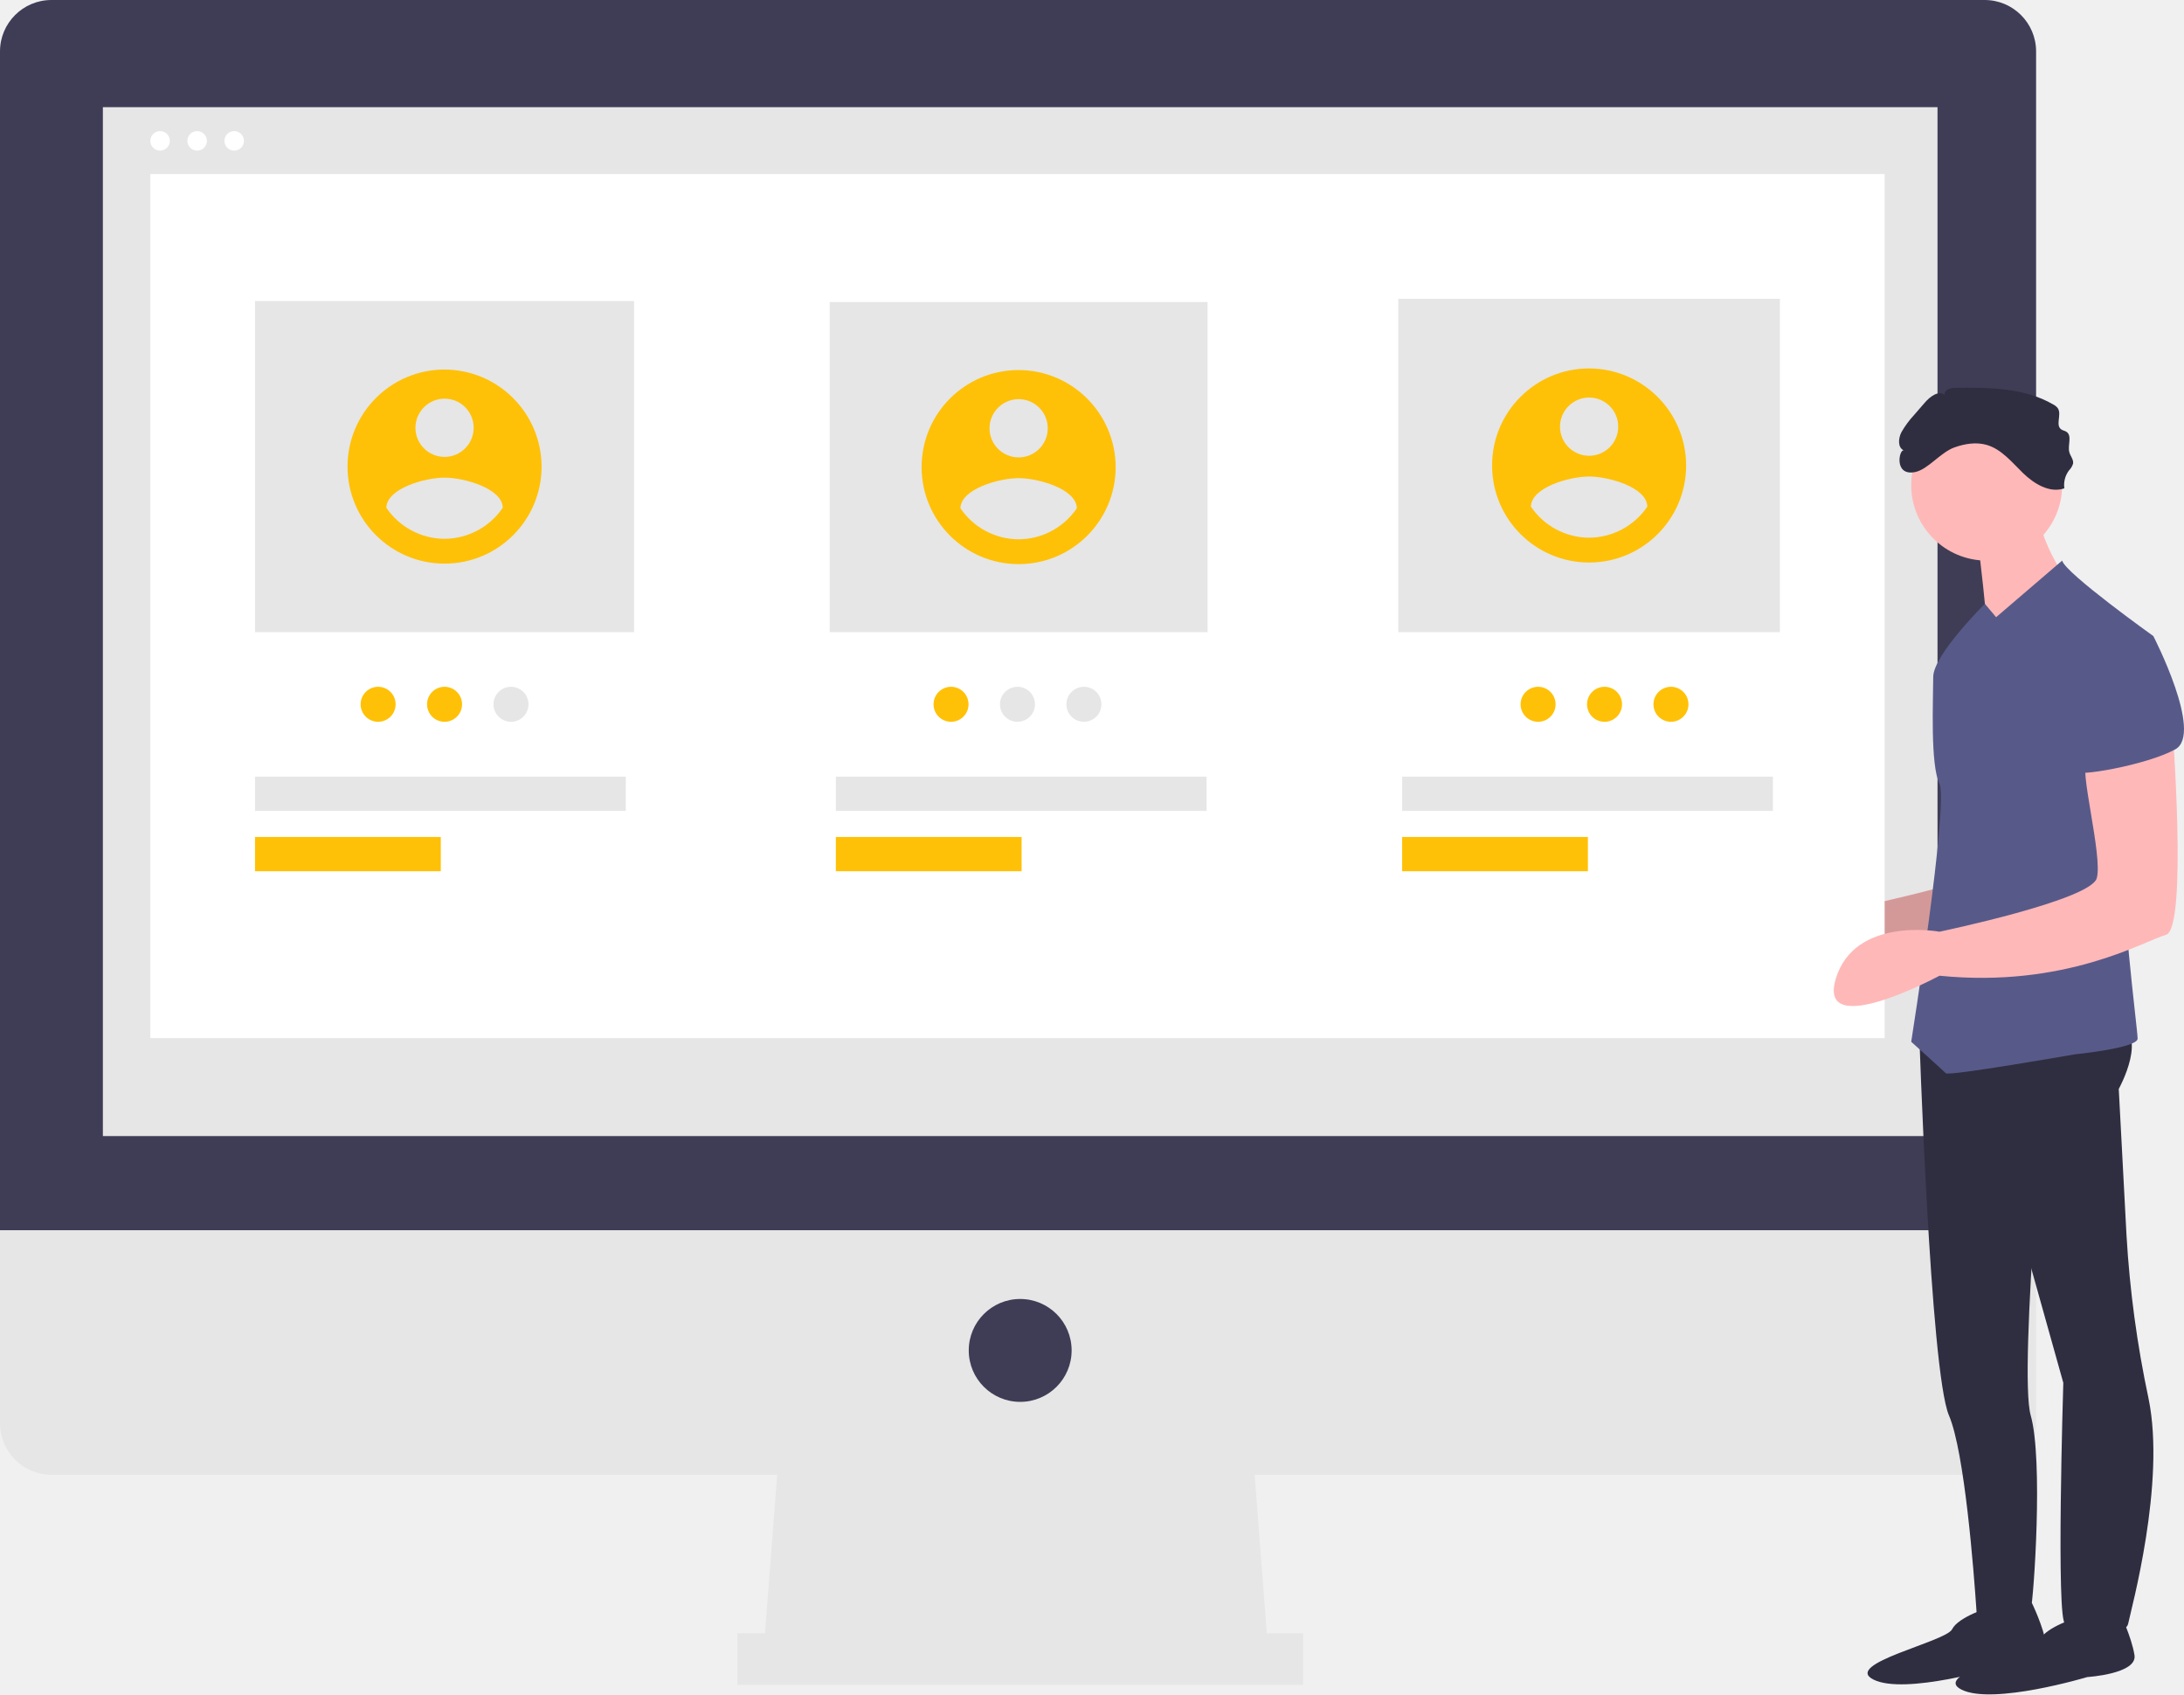
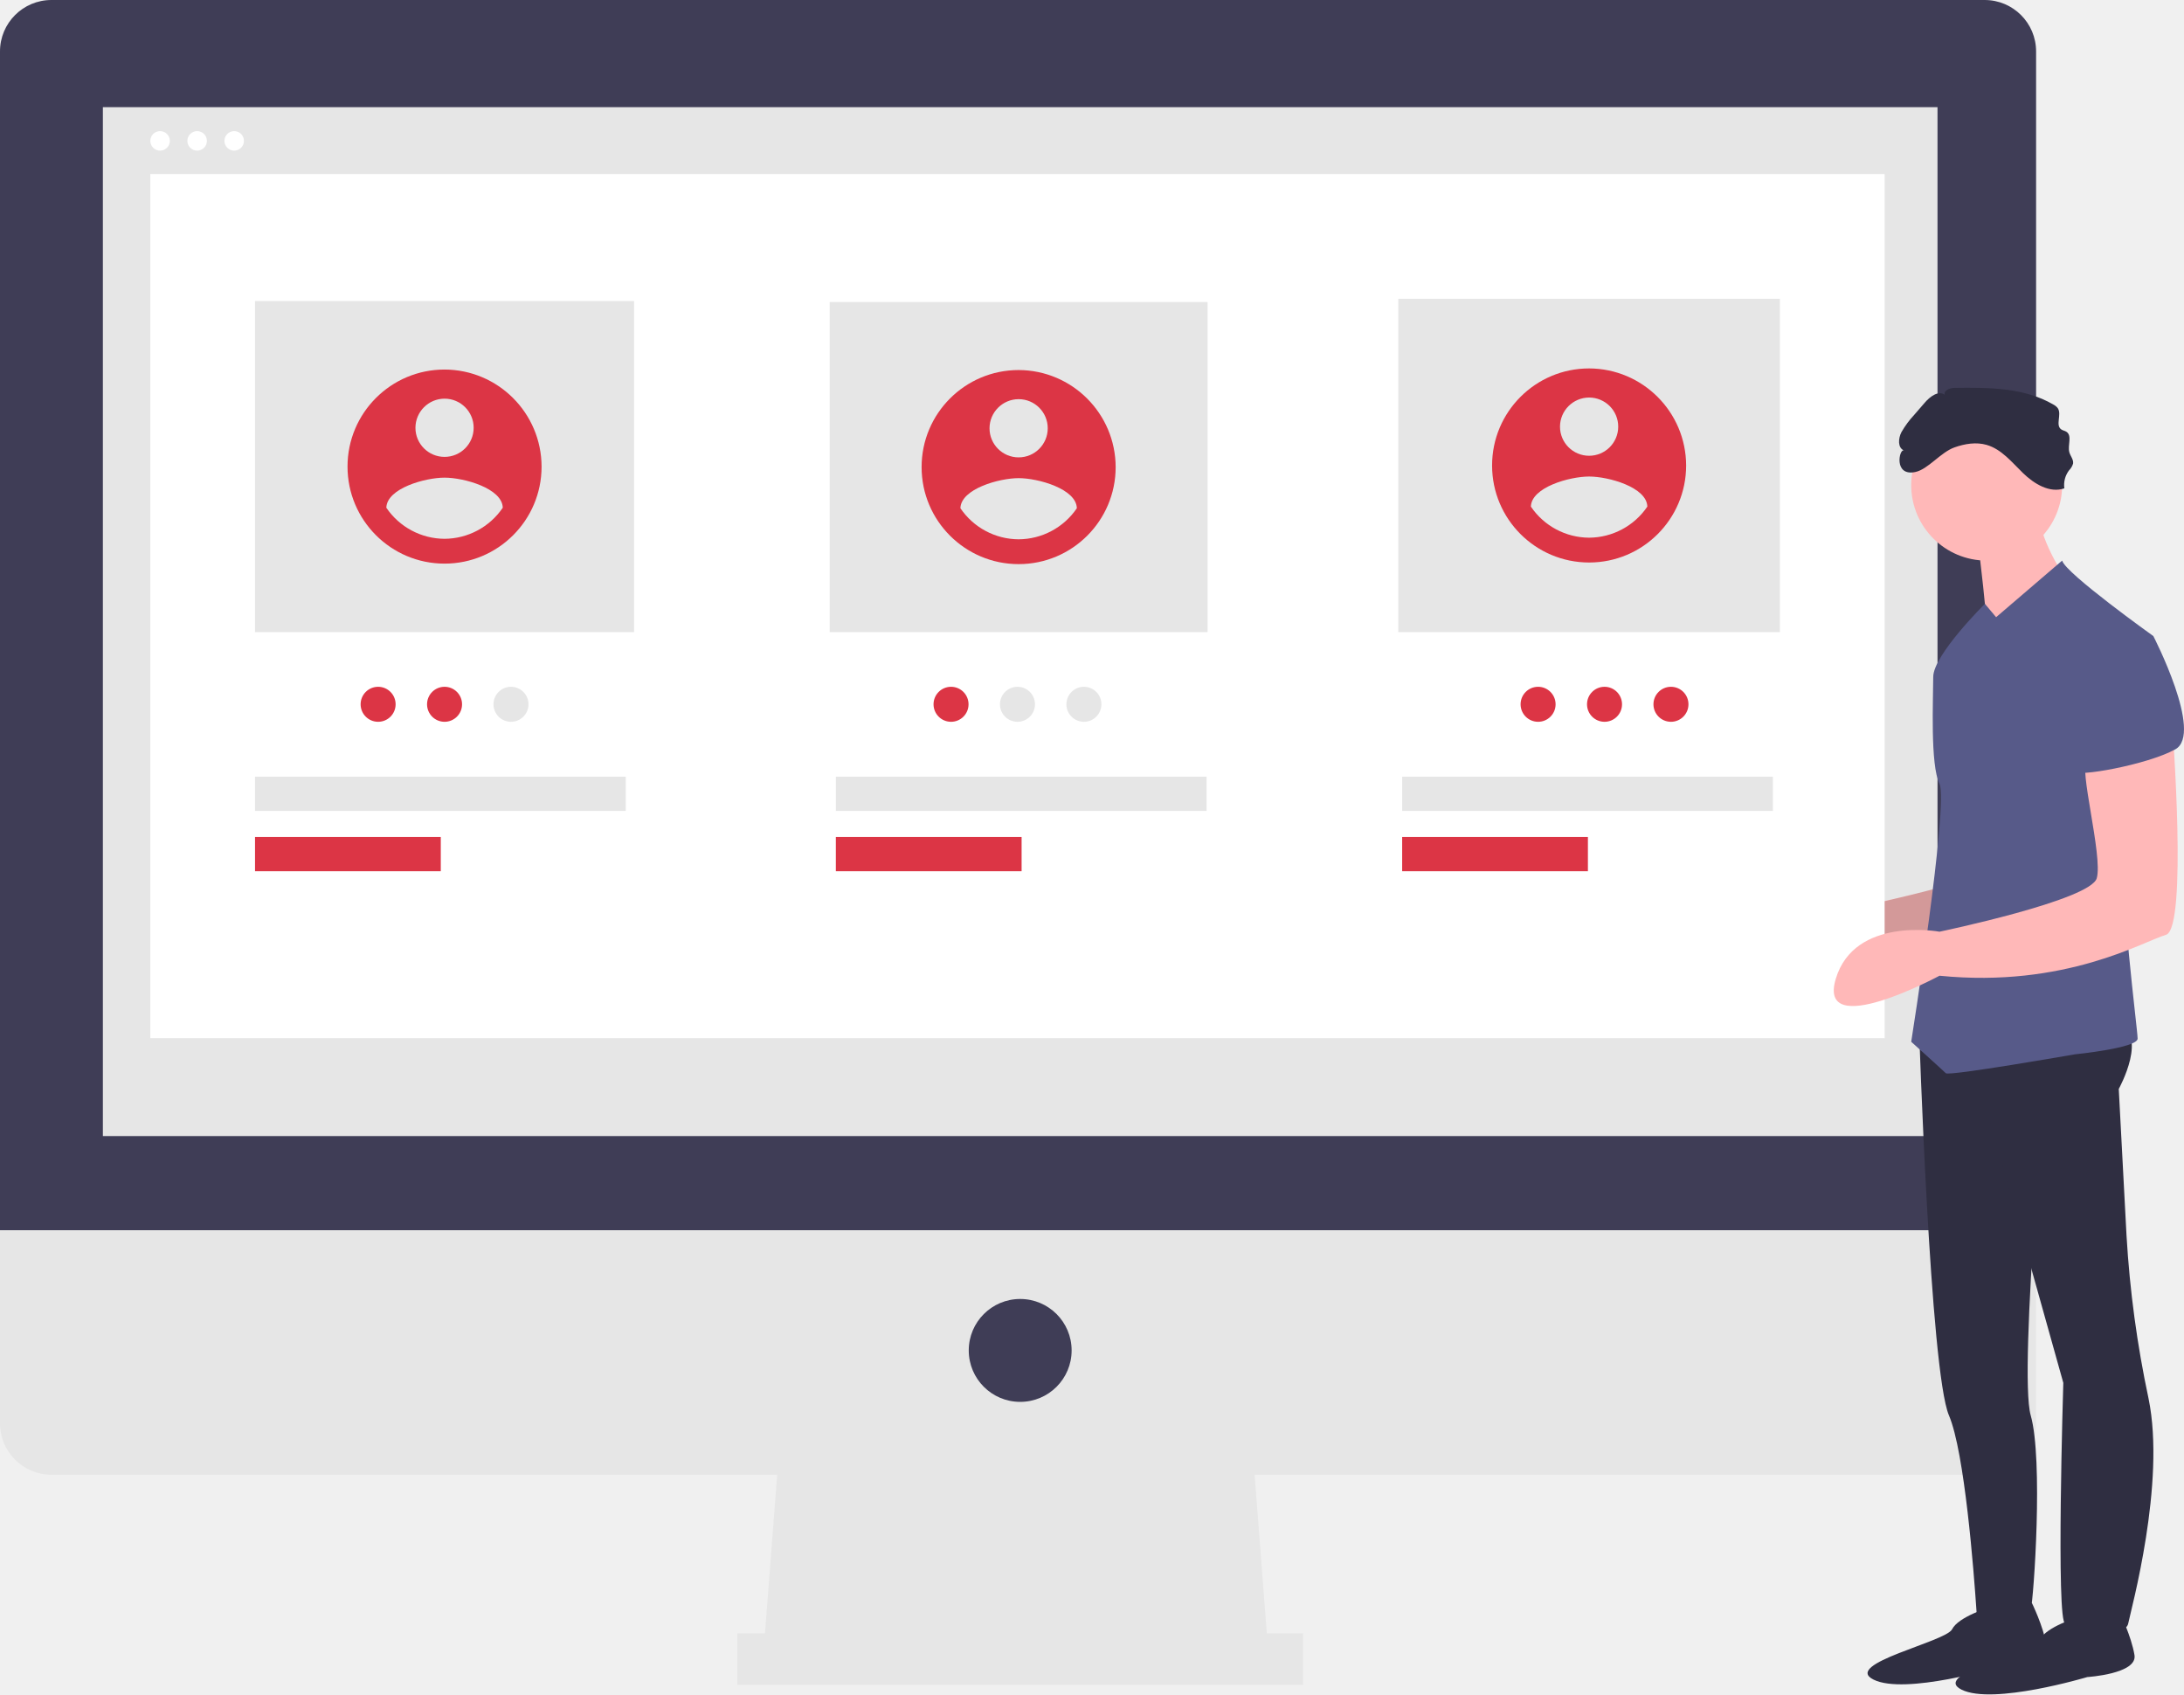
<svg xmlns="http://www.w3.org/2000/svg" id="a103f326-996f-4fea-8e69-572a052820ff" data-name="Layer 1" width="825.767" height="640.565" viewBox="0 0 825.767 640.565">
  <polygon points="479.735 627.22 288.489 627.22 294.972 542.943 473.252 542.943 479.735 627.22" fill="#e6e6e6" />
  <rect x="278.765" y="617.496" width="213.936" height="19.449" fill="#e6e6e6" />
  <path d="M937.512,129.718H206.565a19.449,19.449,0,0,0-19.449,19.449V594.865H956.961V149.166A19.449,19.449,0,0,0,937.512,129.718Z" transform="translate(-187.1167 -129.7175)" fill="#3f3d56" />
  <path d="M187.117,594.865V667.798a19.449,19.449,0,0,0,19.449,19.449H937.512a19.449,19.449,0,0,0,19.449-19.449V594.865Z" transform="translate(-187.1167 -129.7175)" fill="#e6e6e6" />
  <rect x="38.897" y="40.518" width="693.67" height="388.974" fill="#e6e6e6" />
  <circle cx="385.732" cy="510.528" r="19.449" fill="#3f3d56" />
  <circle cx="60.526" cy="53.257" r="3.691" fill="#fff" />
  <circle cx="74.536" cy="53.257" r="3.691" fill="#fff" />
  <circle cx="88.545" cy="53.257" r="3.691" fill="#fff" />
  <path d="M983.461,392.775s5.945,77.282-2.378,79.66-38.046,20.212-85.605,15.456c0,0-46.369,24.968-39.235,1.189s39.235-17.834,39.235-17.834,57.07-11.89,59.448-20.212-7.134-42.802-3.567-43.991S983.461,392.775,983.461,392.775Z" transform="translate(-187.1167 -129.7175)" fill="#ffb8b8" />
  <path d="M979.461,393.775s5.945,77.282-2.378,79.66-38.046,20.212-85.605,15.456c0,0-46.369,24.968-39.235,1.189s39.235-17.834,39.235-17.834,57.07-11.89,59.448-20.212-7.134-42.802-3.567-43.991S979.461,393.775,979.461,393.775Z" transform="translate(-187.1167 -129.7175)" fill="#231f20" opacity="0.2" />
  <path d="M912.702,518.097s4.178,130.069,11.311,146.715c5.942,13.865,9.409,59.077,10.402,73.795.199,2.951.299,4.676.299,4.676s19.023,0,20.212-4.756,4.756-57.07,0-73.715S961.702,525.097,961.702,525.097Z" transform="translate(-187.1167 -129.7175)" fill="#2f2e41" />
  <path d="M939.47,737.338s-11.89,3.567-14.267,8.323-41.613,13.078-29.724,19.023,47.558-4.756,47.558-4.756,19.023-1.189,17.834-8.323-5.519-15.924-5.519-15.924Z" transform="translate(-187.1167 -129.7175)" fill="#2f2e41" />
  <path d="M972.76,741.139s-11.89,3.567-14.267,8.323S916.879,762.54,928.769,768.484s47.558-4.756,47.558-4.756,19.023-1.189,17.834-8.323-5.519-15.924-5.519-15.924Z" transform="translate(-187.1167 -129.7175)" fill="#2f2e41" />
  <path d="M922.824,524.749l16.645,28.535,27.78,99.21s-2.812,91.022.755,91.022,22.59,5.945,23.779,0c1.004-5.022,14.321-53.125,7.683-85.143a409.42,409.42,0,0,1-8.308-61.426l-2.942-55.553s11.89-21.401-1.189-24.968S922.824,524.749,922.824,524.749Z" transform="translate(-187.1167 -129.7175)" fill="#2f2e41" />
  <circle cx="751.164" cy="183.398" r="28.535" fill="#ffb8b8" />
  <path d="M934.714,332.139s4.756,38.046,3.567,40.424,28.535-26.157,28.535-26.157-10.701-16.645-8.323-24.968Z" transform="translate(-187.1167 -129.7175)" fill="#ffb8b8" />
  <path d="M1001.295,370.185s-33.291-23.779-34.48-28.535l-24.968,21.401-4.243-5.05s-19.536,19.318-19.536,27.64-1.189,33.291,2.378,40.424-10.701,97.494-10.701,97.494,11.89,10.701,13.078,11.89,48.747-7.134,48.747-7.134,23.779-2.378,23.779-5.945-7.134-57.07-4.756-71.337S1001.295,370.185,1001.295,370.185Z" transform="translate(-187.1167 -129.7175)" fill="#575a89" />
  <path d="M926.092,298.861c3.901-1.388,8.204-2.101,12.181-.95,5.629,1.629,9.527,6.563,13.732,10.644s10.101,7.698,15.637,5.778a9.168,9.168,0,0,1,1.751-6.771,6.227,6.227,0,0,0,1.555-2.588c.237-1.528-1.049-2.846-1.434-4.344-.675-2.625,1.176-6.218-1.1-7.689-.601-.388-1.362-.477-1.948-.887-2.301-1.608.254-5.609-1.267-7.968a4.866,4.866,0,0,0-1.729-1.442c-11.033-6.437-24.525-6.455-37.297-6.293-1.778.023-4.253.906-3.752,2.612-2.414-1.733-5.575.7-7.52,2.946l-3.982,4.596a35.41,35.41,0,0,0-4.867,6.583c-1.217,2.326-1.485,5.903.936,6.917-1.8-.754-3.983,9.908,4.314,8.153C916.123,307.14,920.848,300.727,926.092,298.861Z" transform="translate(-187.1167 -129.7175)" fill="#2f2e41" />
  <rect x="56.835" y="65.798" width="655.74" height="326.674" fill="#fff" />
  <rect x="96.424" y="113.806" width="143.321" height="125.177" fill="#e6e6e6" />
  <rect x="313.698" y="114.182" width="142.89" height="124.8" fill="#e6e6e6" />
  <rect x="528.695" y="112.958" width="144.291" height="126.024" fill="#e6e6e6" />
  <rect x="96.424" y="293.621" width="140.177" height="12.949" fill="#e6e6e6" />
-   <rect x="96.424" y="316.418" width="70.232" height="12.949" fill="#ffc107" />
+   <rect x="96.424" y="316.418" width="70.232" height="12.949" fill="#dc3545" />
  <rect x="316.034" y="293.621" width="140.177" height="12.949" fill="#e6e6e6" />
-   <rect x="316.034" y="316.418" width="70.232" height="12.949" fill="#ffc107" />
+   <rect x="316.034" y="316.418" width="70.232" height="12.949" fill="#dc3545" />
  <rect x="530.154" y="293.621" width="140.177" height="12.949" fill="#e6e6e6" />
-   <rect x="530.154" y="316.418" width="70.232" height="12.949" fill="#ffc107" />
-   <circle cx="359.587" cy="266.258" r="6.617" fill="#ffc107" />
+   <rect x="530.154" y="316.418" width="70.232" height="12.949" fill="#dc3545" />
+   <circle cx="359.587" cy="266.258" r="6.617" fill="#dc3545" />
  <circle cx="384.705" cy="266.258" r="6.617" fill="#e6e6e6" />
  <circle cx="409.824" cy="266.258" r="6.617" fill="#e6e6e6" />
-   <circle cx="142.966" cy="266.258" r="6.617" fill="#ffc107" />
-   <circle cx="168.085" cy="266.258" r="6.617" fill="#ffc107" />
+   <circle cx="142.966" cy="266.258" r="6.617" fill="#dc3545" />
+   <circle cx="168.085" cy="266.258" r="6.617" fill="#dc3545" />
  <circle cx="193.203" cy="266.258" r="6.617" fill="#e6e6e6" />
-   <circle cx="581.55" cy="266.258" r="6.617" fill="#ffc107" />
-   <circle cx="606.668" cy="266.258" r="6.617" fill="#ffc107" />
-   <circle cx="631.786" cy="266.258" r="6.617" fill="#ffc107" />
-   <path d="M787.957,269.001a36.686,36.686,0,1,0,36.686,36.686A36.794,36.794,0,0,0,787.957,269.001Zm0,11.006a11.006,11.006,0,1,1-11.006,11.006,11.043,11.043,0,0,1,11.006-11.006Zm0,52.983a26.726,26.726,0,0,1-22.012-11.747c.176-7.337,14.674-11.376,22.012-11.376s21.835,4.039,22.012,11.376a26.77,26.77,0,0,1-22.012,11.747Z" transform="translate(-187.1167 -129.7175)" fill="#ffc107" />
-   <path d="M572.26,269.613A36.686,36.686,0,1,0,608.946,306.3,36.794,36.794,0,0,0,572.26,269.613Zm0,11.006a11.006,11.006,0,1,1-11.006,11.006,11.043,11.043,0,0,1,11.006-11.006Zm0,52.983a26.726,26.726,0,0,1-22.012-11.747c.176-7.337,14.674-11.376,22.012-11.376s21.835,4.039,22.012,11.376a26.77,26.77,0,0,1-22.012,11.747Z" transform="translate(-187.1167 -129.7175)" fill="#ffc107" />
-   <path d="M355.201,269.425a36.686,36.686,0,1,0,36.686,36.686A36.794,36.794,0,0,0,355.201,269.425Zm0,11.006a11.006,11.006,0,1,1-11.006,11.006A11.043,11.043,0,0,1,355.201,280.431Zm0,52.983a26.726,26.726,0,0,1-22.012-11.747c.176-7.337,14.674-11.376,22.012-11.376s21.835,4.039,22.012,11.376a26.77,26.77,0,0,1-22.012,11.747Z" transform="translate(-187.1167 -129.7175)" fill="#ffc107" />
+   <circle cx="581.55" cy="266.258" r="6.617" fill="#dc3545" />
+   <circle cx="606.668" cy="266.258" r="6.617" fill="#dc3545" />
+   <circle cx="631.786" cy="266.258" r="6.617" fill="#dc3545" />
+   <path d="M787.957,269.001a36.686,36.686,0,1,0,36.686,36.686A36.794,36.794,0,0,0,787.957,269.001Zm0,11.006a11.006,11.006,0,1,1-11.006,11.006,11.043,11.043,0,0,1,11.006-11.006Zm0,52.983a26.726,26.726,0,0,1-22.012-11.747c.176-7.337,14.674-11.376,22.012-11.376s21.835,4.039,22.012,11.376a26.77,26.77,0,0,1-22.012,11.747Z" transform="translate(-187.1167 -129.7175)" fill="#dc3545" />
+   <path d="M572.26,269.613A36.686,36.686,0,1,0,608.946,306.3,36.794,36.794,0,0,0,572.26,269.613Zm0,11.006a11.006,11.006,0,1,1-11.006,11.006,11.043,11.043,0,0,1,11.006-11.006Zm0,52.983a26.726,26.726,0,0,1-22.012-11.747c.176-7.337,14.674-11.376,22.012-11.376s21.835,4.039,22.012,11.376a26.77,26.77,0,0,1-22.012,11.747Z" transform="translate(-187.1167 -129.7175)" fill="#dc3545" />
+   <path d="M355.201,269.425a36.686,36.686,0,1,0,36.686,36.686A36.794,36.794,0,0,0,355.201,269.425Zm0,11.006a11.006,11.006,0,1,1-11.006,11.006A11.043,11.043,0,0,1,355.201,280.431Zm0,52.983a26.726,26.726,0,0,1-22.012-11.747c.176-7.337,14.674-11.376,22.012-11.376s21.835,4.039,22.012,11.376a26.77,26.77,0,0,1-22.012,11.747Z" transform="translate(-187.1167 -129.7175)" fill="#dc3545" />
  <path d="M1008.429,403.476s5.945,77.282-2.378,79.66-38.046,20.212-85.605,15.456c0,0-46.369,24.968-39.235,1.189s39.235-17.834,39.235-17.834,57.07-11.89,59.448-20.212-7.134-42.802-3.567-43.991S1008.429,403.476,1008.429,403.476Z" transform="translate(-187.1167 -129.7175)" fill="#ffb8b8" />
  <path d="M982.272,372.563l19.023-2.378s19.023,36.858,8.323,42.802-38.046,10.701-38.046,8.323S982.272,372.563,982.272,372.563Z" transform="translate(-187.1167 -129.7175)" fill="#575a89" />
</svg>
